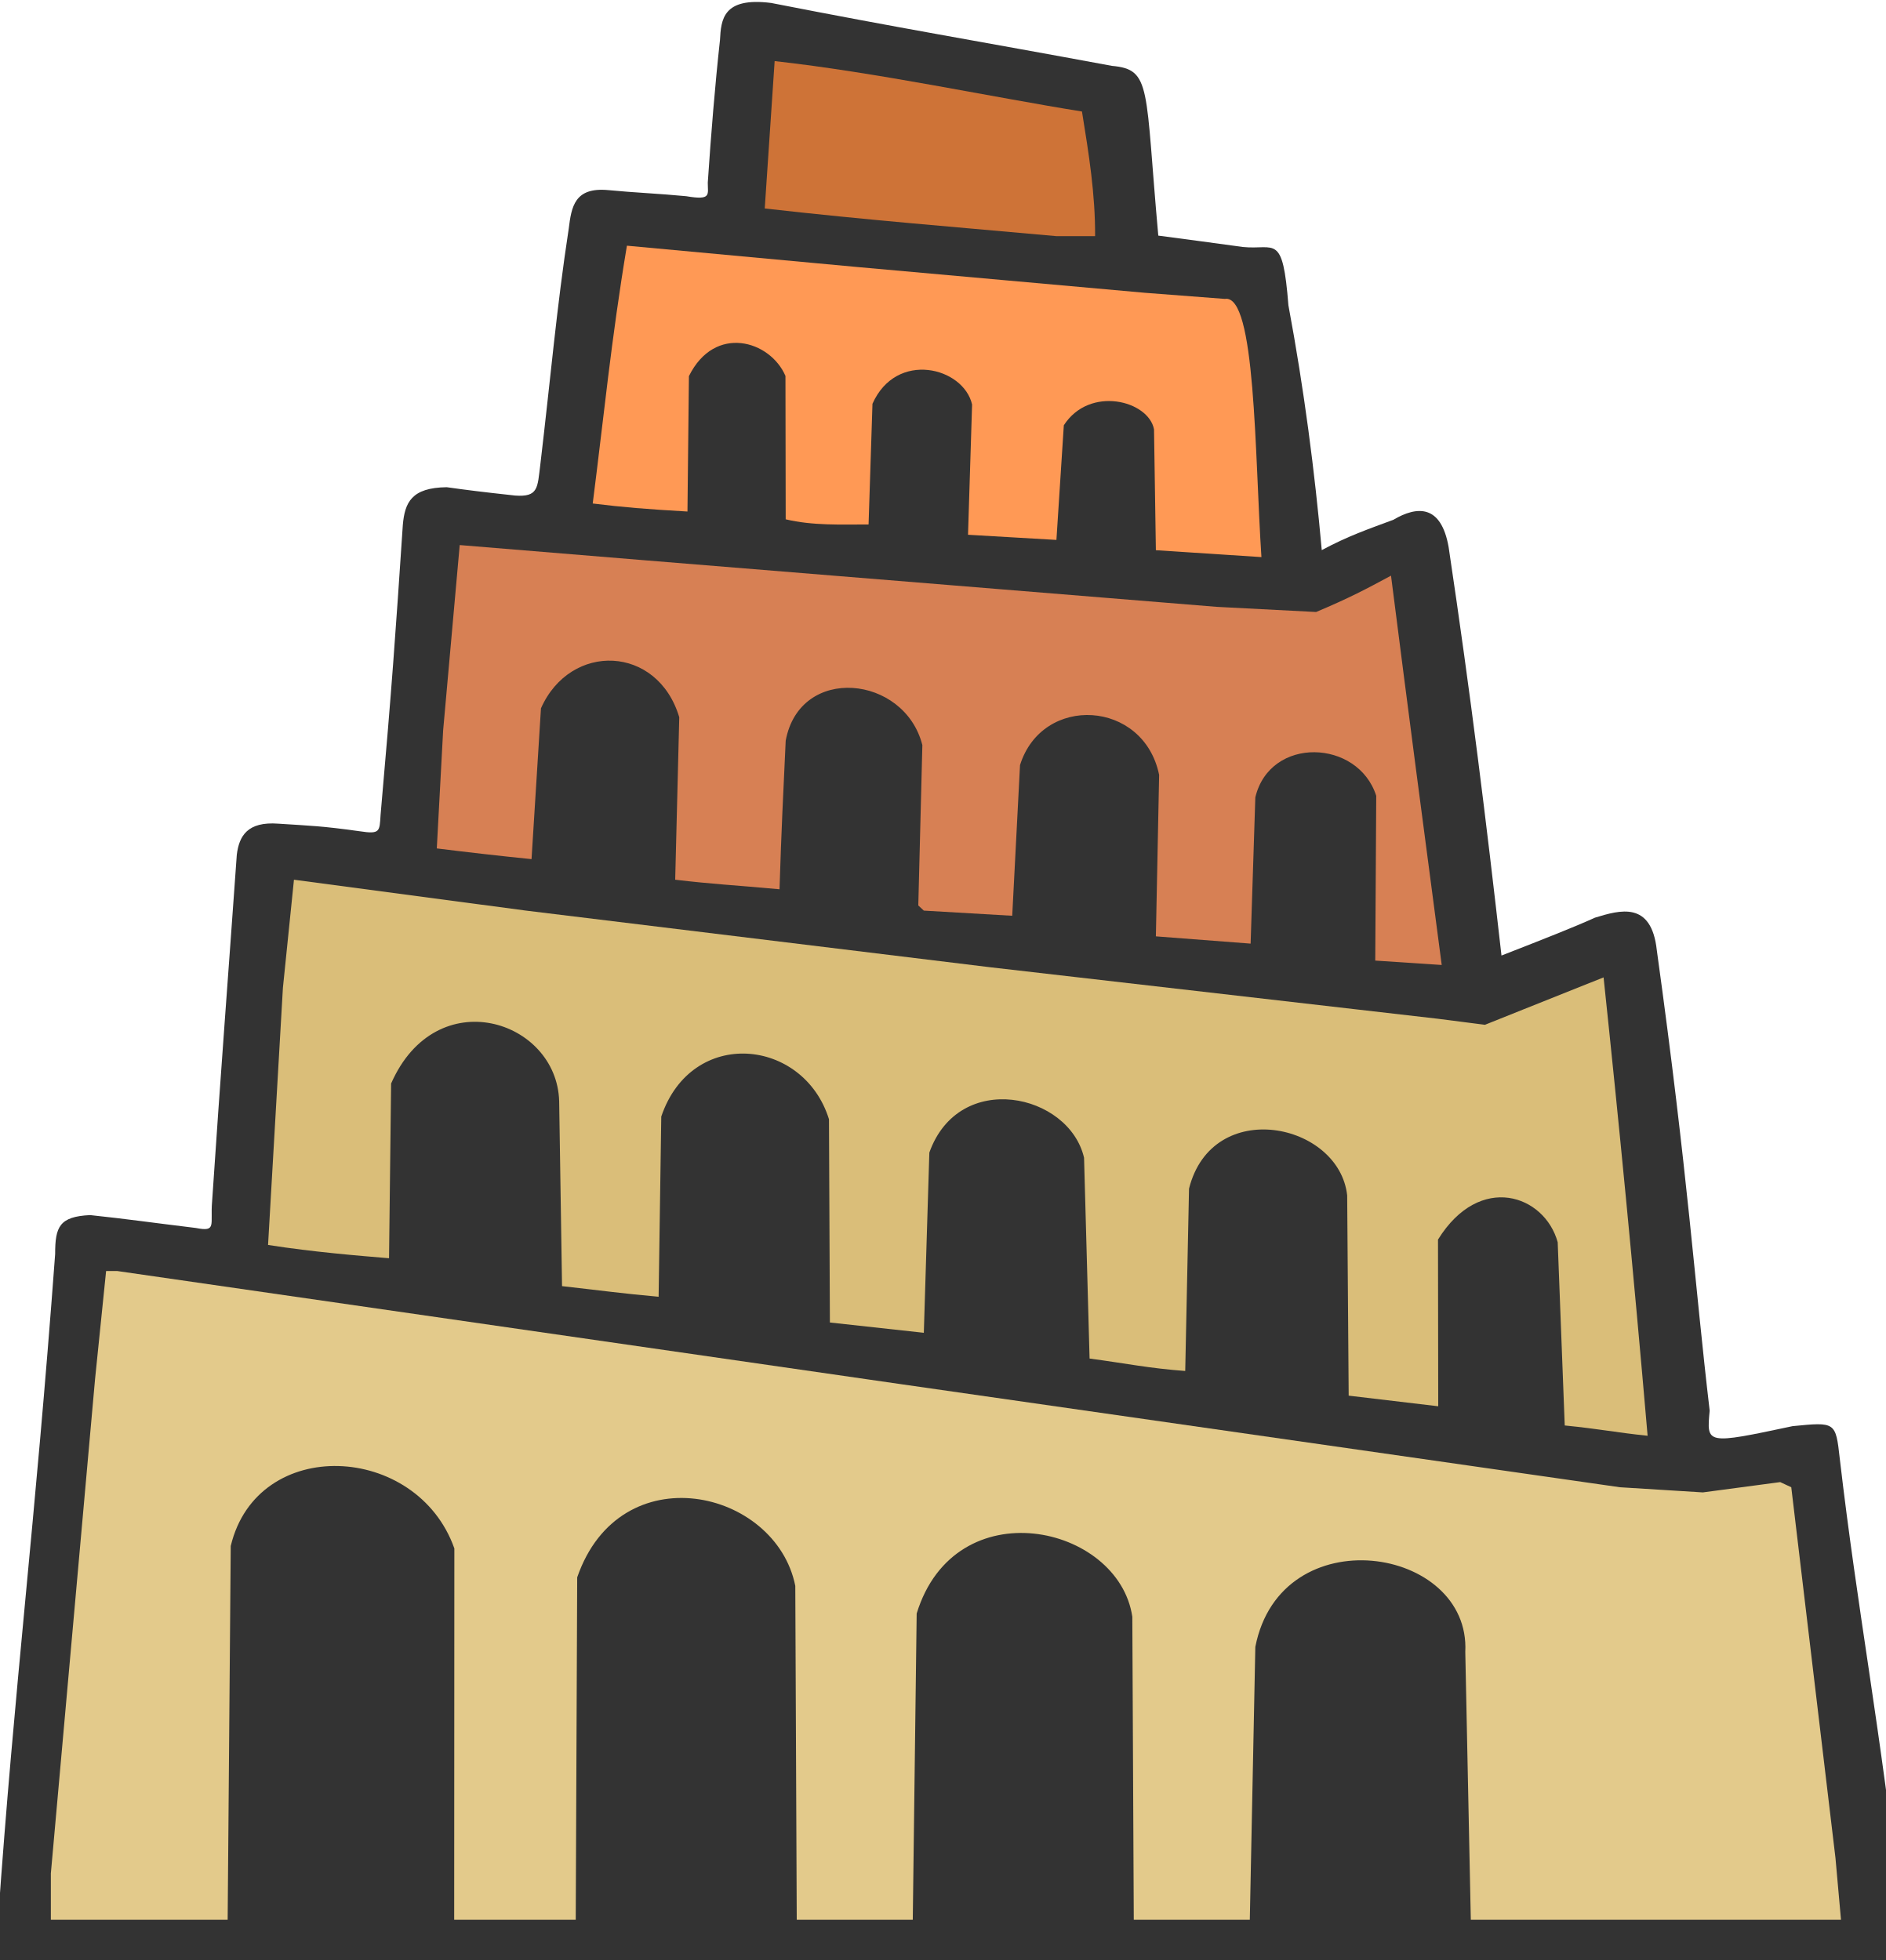
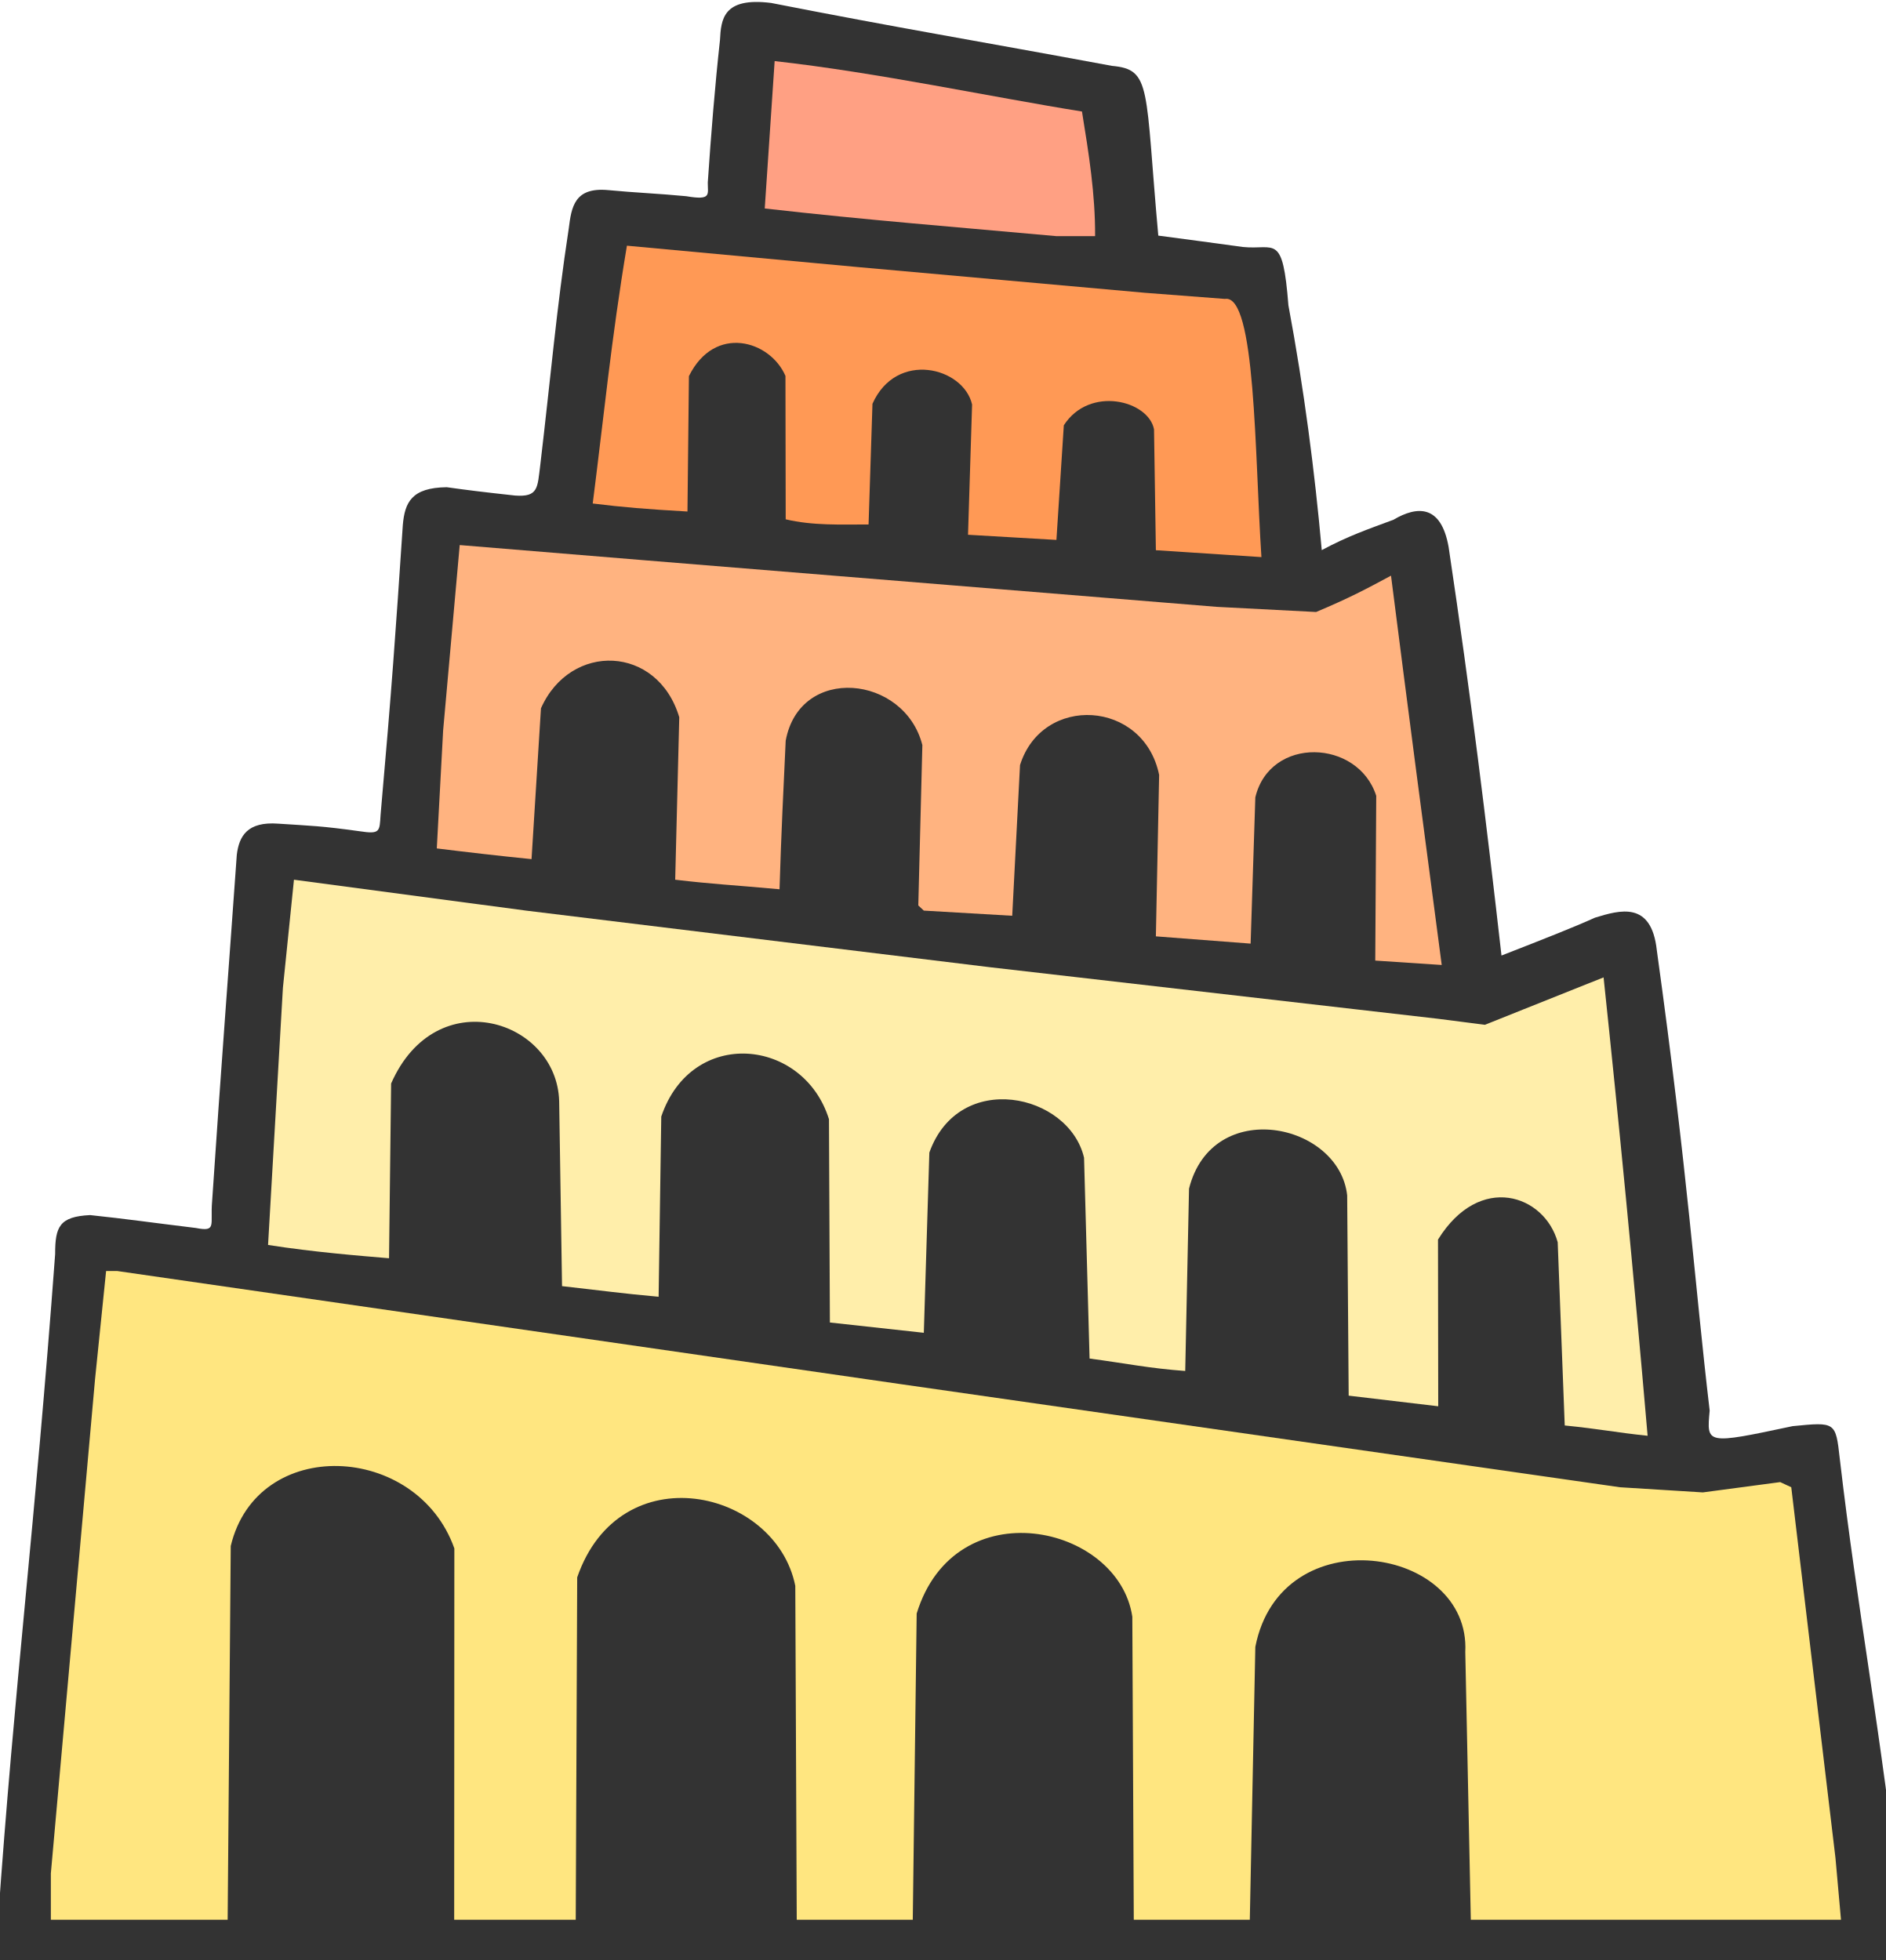
<svg xmlns="http://www.w3.org/2000/svg" version="1.1" width="378" height="393" id="svg167741" xml:space="preserve">
  <defs id="defs167745" />
  <g id="g180063" transform="matrix(1.107562,0,0,1.032343,-20.81782,-4.267285)">
    <path style="display:inline;opacity:1;fill:#333333;fill-opacity:1;stroke-width:8;stroke-linejoin:bevel;stroke-opacity:0.466" d="m 158.375,4.71 c 23.662,4.975 36.619,7.233 61.672,12.217 7.241,0.696 5.955,4.137 8.39,32.97 6.609,0.958 9.28,1.299 15.308,2.208 5.84,0.632 7.205,-2.823 8.243,11.334 2.851,16.373 4.77,32.374 6.035,47.542 4.783,-2.747 8.313,-4.036 12.953,-5.888 4.328,-2.734 8.647,-2.988 10.009,5.299 4.054,29.091 6.799,53.18 9.567,79.335 8.317,-3.484 13.18,-5.541 16.927,-7.359 4.517,-1.48 10.206,-3.293 11.186,6.329 5.689,44.047 6.825,64.477 9.567,89.417 -0.555,6.544 -0.73,6.609 15.013,3.017 7.775,-0.82 7.788,-0.855 8.537,6.329 3.233,29.802 7.231,51.122 11.222,89.042 0.68,5.502 0.153,9.926 -6.684,10.285 -102.674,-1.392 -200.509,-1.241 -332.916,-0.122 -6.059,-0.29 -4.868,-1.951 -5.004,-8.979 3.042,-46.699 6.727,-76.929 10.377,-129.968 -0.004,-5.313 0.758,-7.292 6.329,-7.58 6.734,0.763 10.754,1.411 19.135,2.502 3.85,0.813 2.577,-0.612 2.944,-5.152 1.567,-25.199 3.026,-45.457 4.47,-67.339 0.415,-3.623 1.907,-6.493 7.526,-6.035 6.016,0.427 7.645,0.415 14.719,1.472 3.704,0.614 3.59,0.044 3.775,-3.141 2.047,-24.862 2.703,-35.066 4.026,-56.323 0.354,-4.399 1.572,-7.273 7.948,-7.359 3.862,0.576 6.092,0.884 12.364,1.619 4.246,0.342 4.047,-1.536 4.563,-5.888 1.908,-17.228 2.957,-30.562 5.152,-45.923 0.5,-4.235 1.006,-8.148 7.212,-7.507 4.485,0.472 9.237,0.678 14.057,1.178 4.644,0.851 3.882,-0.326 3.901,-2.649 0.585,-9.38 1.327,-19.113 2.208,-27.672 0.196,-3.953 0.488,-8.402 9.273,-7.212 z" id="path168596" />
-     <path d="m 38,251 -2,21 -8,96 v 9 h 32 l 0.558,-72.589 c 4.793,-21.527 33.7,-20.049 40.472,0.472 L 101,377 h 22 l 0.264,-66.498 c 7.757,-24.069 35.943,-17.184 39.472,1.645 L 163,377 h 21 l 0.706,-59.472 c 6.943,-24.271 36.532,-17.345 39.03,0.619 L 224,377 h 21 l 1,-53 c 4.614,-25.323 38.999,-19.602 38,1 l 1,52 h 67 l -1,-12 -6,-54 -2,-18 -2,-1 -14,2 -15,-1 L 182,273 40,251 Z" id="path168074" style="fill:#e3ca8b;fill-opacity:1" />
-     <path d="m 72,175 -2,21 -2.688,49.937 c 8.215,1.388 16.499,2.096 21.896,2.584 l 0.376,-33.937 C 97.746,194.648 119.572,202.236 120,218 l 0.52,35.937 C 127.964,254.835 131.212,255.342 138,256 l 0.48,-35 c 5.53,-17.494 25.791,-15.246 30.353,0.52 L 169,261 l 17,2 1,-35 c 5.364,-16.164 25.288,-11.509 28,1 l 1,39 c 6.687,0.963 10.773,1.896 17.312,2.416 L 234,235 c 4.204,-17.929 27.169,-12.836 28.624,1.312 l 0.271,38.896 16.208,2.063 -0.041,-32.376 c 7.573,-13.108 19.31,-8.678 21.665,0.52 L 302,281 c 6.384,0.682 9.211,1.356 15,2 -2.645,-32.912 -5.181,-60.727 -7.97,-89.03 l -14.563,6.238 -6.909,2.97 L 279,202 198,192 114,181 Z" id="path168018" style="fill:#dabe79;fill-opacity:1" />
-     <path d="m 102,110 -3,36 -1.147,22.92 C 102.559,169.557 109.436,170.406 115,171 l 1.706,-29.294 c 5.34,-12.903 21.12,-12.309 25.03,1.736 L 141,175 c 7.039,0.89 9.985,0.983 18.883,1.853 C 160.202,165.694 160.579,157.672 161,148 c 2.554,-14.849 21.519,-12.771 24.736,0.853 L 185,180 l 1,1 16,1 1.411,-29.264 c 4.04,-13.817 22.402,-12.681 25.178,1.909 L 228,186 245.147,187.411 246,159 c 2.663,-11.954 18.602,-11.315 21.883,-0.294 l -0.178,32 12.03,0.853 c -3.141,-25.427 -6.219,-50.664 -9.178,-75.619 C 266.145,118.497 263.031,120.279 257,123 l -18,-1 -103,-9 z" id="path167980" style="fill:#d78054;fill-opacity:1" />
+     <path d="m 38,251 -2,21 -8,96 v 9 h 32 l 0.558,-72.589 c 4.793,-21.527 33.7,-20.049 40.472,0.472 L 101,377 h 22 l 0.264,-66.498 c 7.757,-24.069 35.943,-17.184 39.472,1.645 L 163,377 h 21 l 0.706,-59.472 c 6.943,-24.271 36.532,-17.345 39.03,0.619 L 224,377 h 21 l 1,-53 c 4.614,-25.323 38.999,-19.602 38,1 l 1,52 h 67 l -1,-12 -6,-54 -2,-18 -2,-1 -14,2 -15,-1 L 182,273 40,251 Z" id="path168074" style="fill:#ffe680;fill-opacity:1" />
+     <path d="m 72,175 -2,21 -2.688,49.937 c 8.215,1.388 16.499,2.096 21.896,2.584 l 0.376,-33.937 C 97.746,194.648 119.572,202.236 120,218 l 0.52,35.937 C 127.964,254.835 131.212,255.342 138,256 l 0.48,-35 c 5.53,-17.494 25.791,-15.246 30.353,0.52 L 169,261 l 17,2 1,-35 c 5.364,-16.164 25.288,-11.509 28,1 l 1,39 c 6.687,0.963 10.773,1.896 17.312,2.416 L 234,235 c 4.204,-17.929 27.169,-12.836 28.624,1.312 l 0.271,38.896 16.208,2.063 -0.041,-32.376 c 7.573,-13.108 19.31,-8.678 21.665,0.52 L 302,281 c 6.384,0.682 9.211,1.356 15,2 -2.645,-32.912 -5.181,-60.727 -7.97,-89.03 l -14.563,6.238 -6.909,2.97 L 279,202 198,192 114,181 Z" id="path168018" style="fill:#ffeeaa;fill-opacity:1" />
+     <path d="m 102,110 -3,36 -1.147,22.92 C 102.559,169.557 109.436,170.406 115,171 l 1.706,-29.294 c 5.34,-12.903 21.12,-12.309 25.03,1.736 L 141,175 c 7.039,0.89 9.985,0.983 18.883,1.853 C 160.202,165.694 160.579,157.672 161,148 c 2.554,-14.849 21.519,-12.771 24.736,0.853 L 185,180 l 1,1 16,1 1.411,-29.264 c 4.04,-13.817 22.402,-12.681 25.178,1.909 L 228,186 245.147,187.411 246,159 c 2.663,-11.954 18.602,-11.315 21.883,-0.294 l -0.178,32 12.03,0.853 c -3.141,-25.427 -6.219,-50.664 -9.178,-75.619 C 266.145,118.497 263.031,120.279 257,123 l -18,-1 -103,-9 z" id="path167980" style="fill:#ffb380;fill-opacity:1" />
    <path d="m 132.264,51.853 c -2.826,18.067 -4.203,33.429 -6.19,50.074 5.309,0.714 9.892,1.117 17.147,1.558 l 0.264,-26.294 c 4.677,-10.153 14.714,-6.922 17.472,-0.043 L 161,105 c 4.944,1.25 9.95,1 15,1 l 0.706,-23.442 c 4.329,-10.438 16.496,-7.104 18.03,0.147 L 194,108 l 16,1 1.338,-22.264 c 4.671,-7.769 15.331,-4.796 16.325,0.779 L 228,111 l 19.104,1.338 C 245.88,92.467 246.095,61.156 240.485,62.19 L 226,61 174,56 Z" id="path167926" style="fill:#ff9955;fill-opacity:1" />
-     <path d="m 159,16 -1.792,28.624 C 175.649,46.877 192.308,48.274 210,50 h 7 C 217.036,41.793 215.87,34.051 214.624,25.792 198.83,23.094 177.4,18.186 159,16 Z" id="path167900" style="fill:#ce7337;fill-opacity:1" />
+     <path d="m 159,16 -1.792,28.624 C 175.649,46.877 192.308,48.274 210,50 h 7 C 217.036,41.793 215.87,34.051 214.624,25.792 198.83,23.094 177.4,18.186 159,16 Z" id="path167900" style="fill:#ffa083;fill-opacity:1" />
  </g>
</svg>
